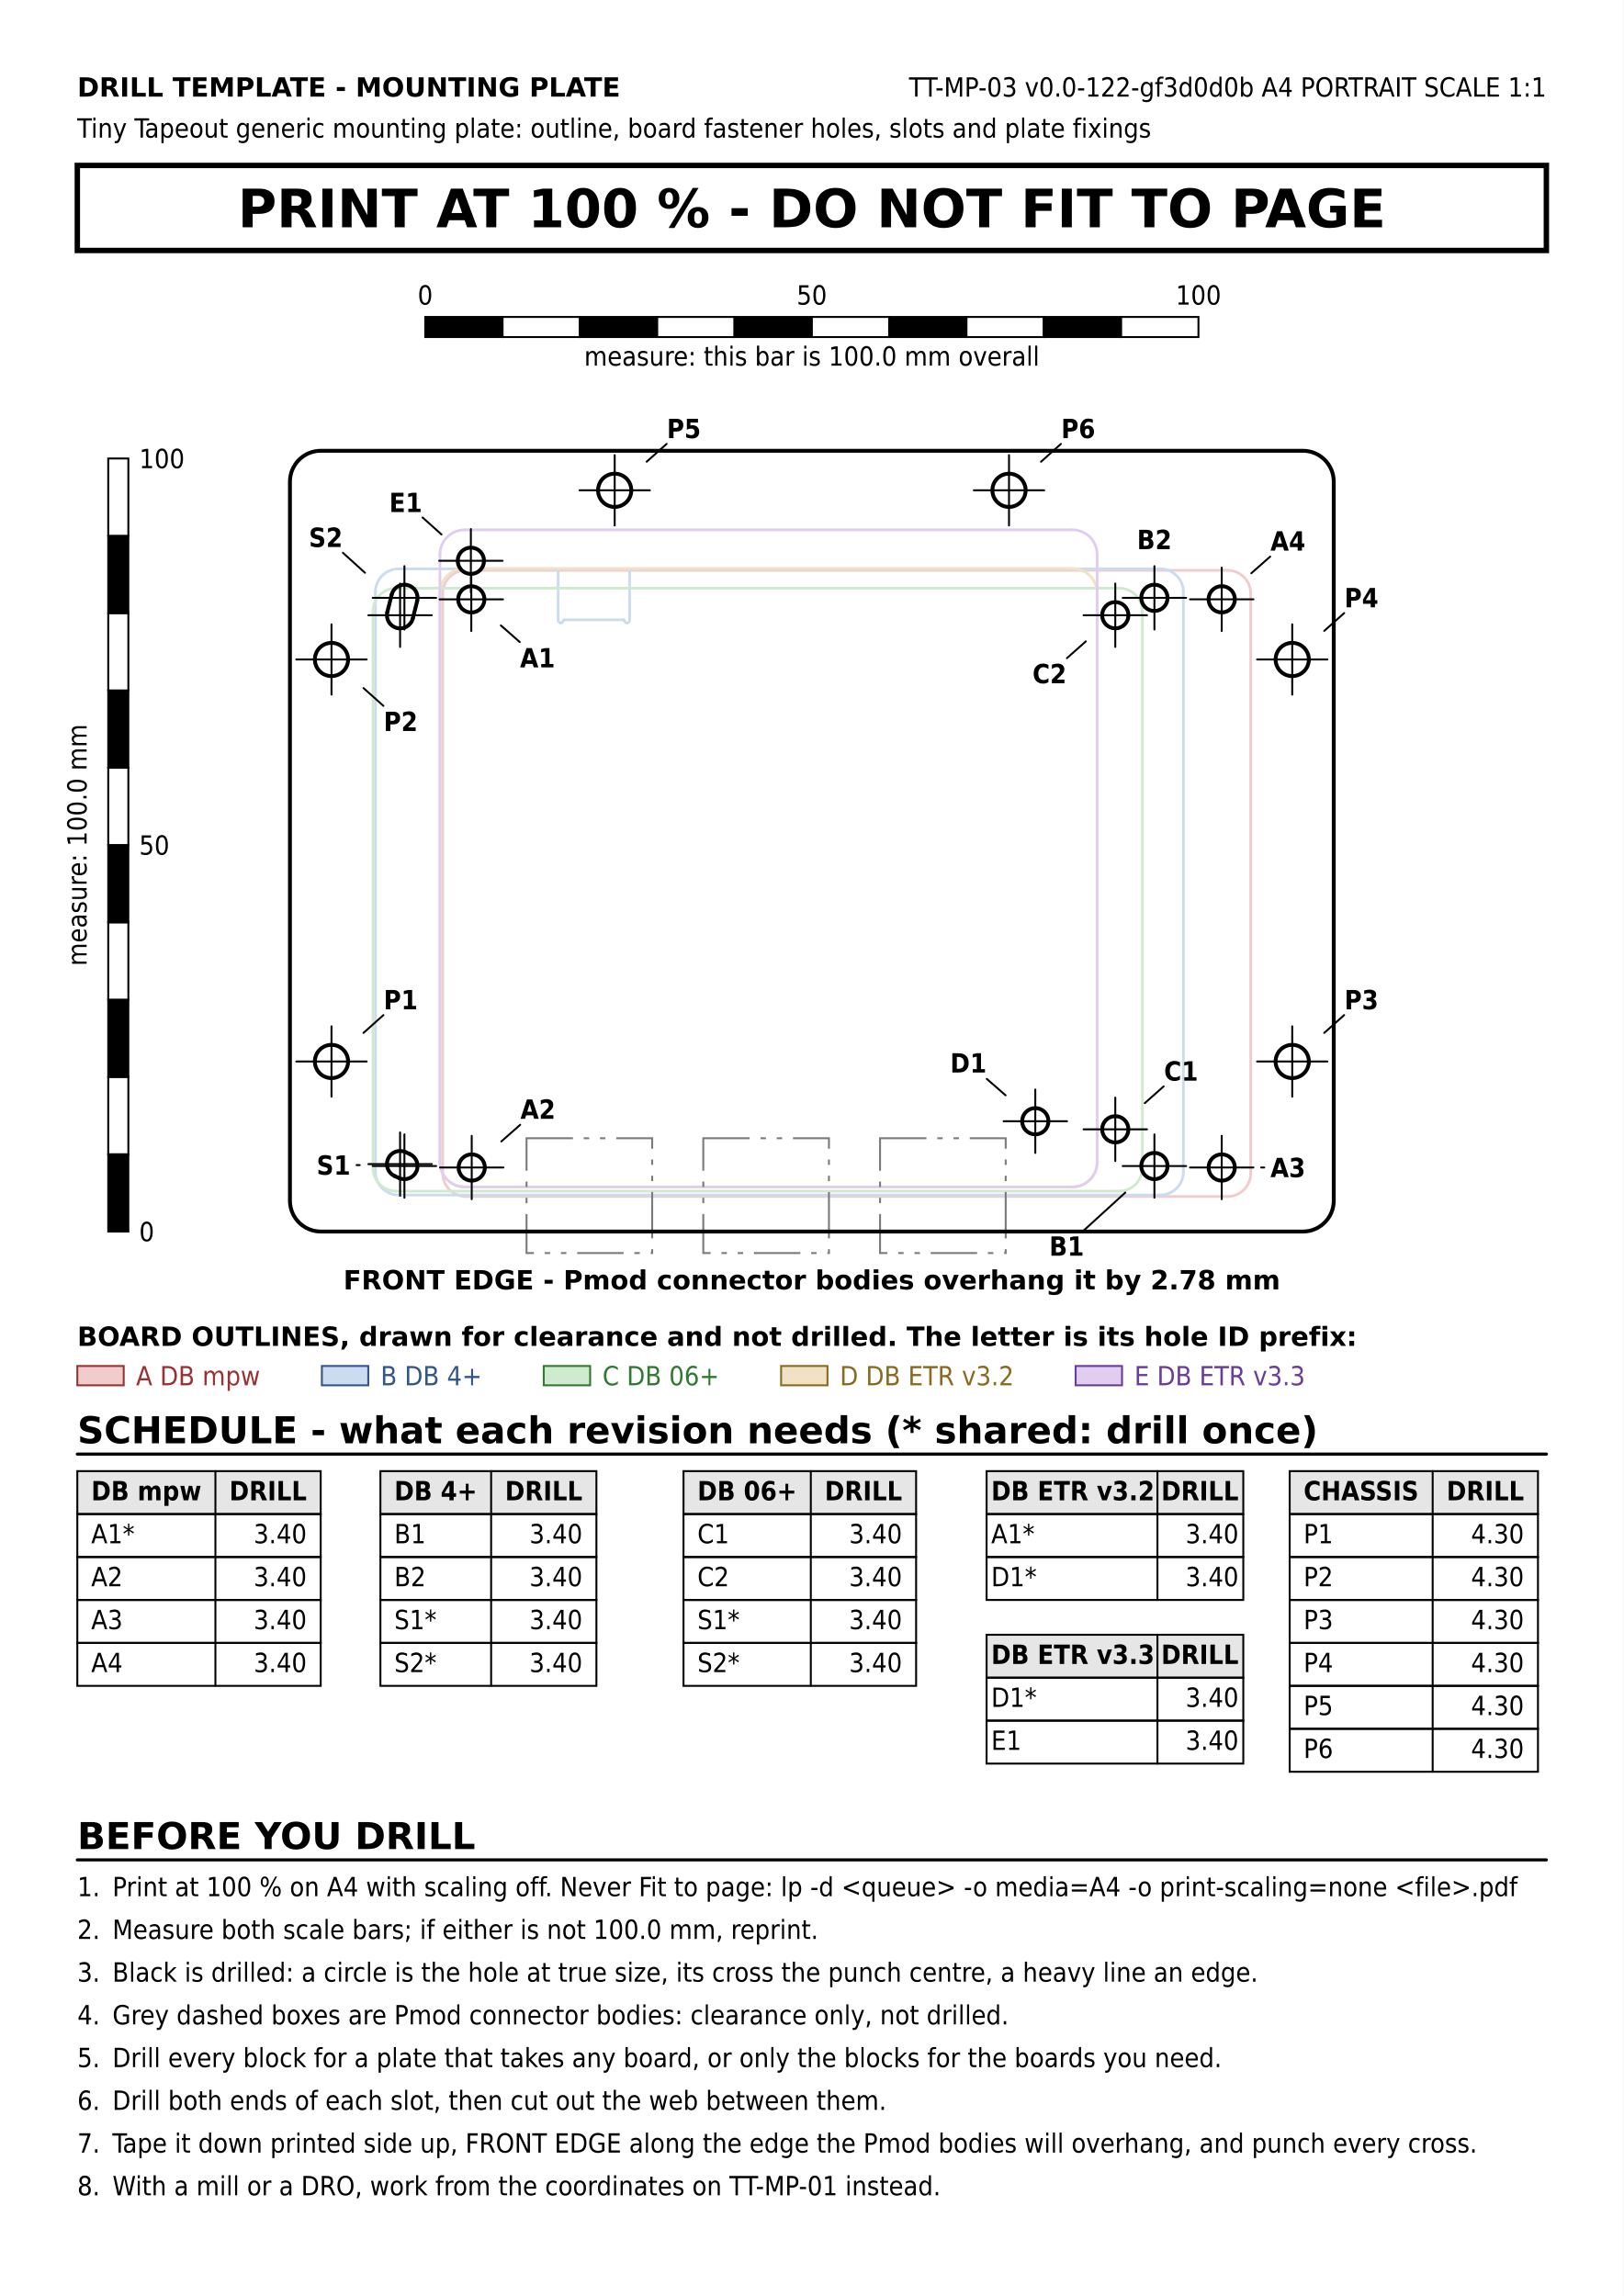
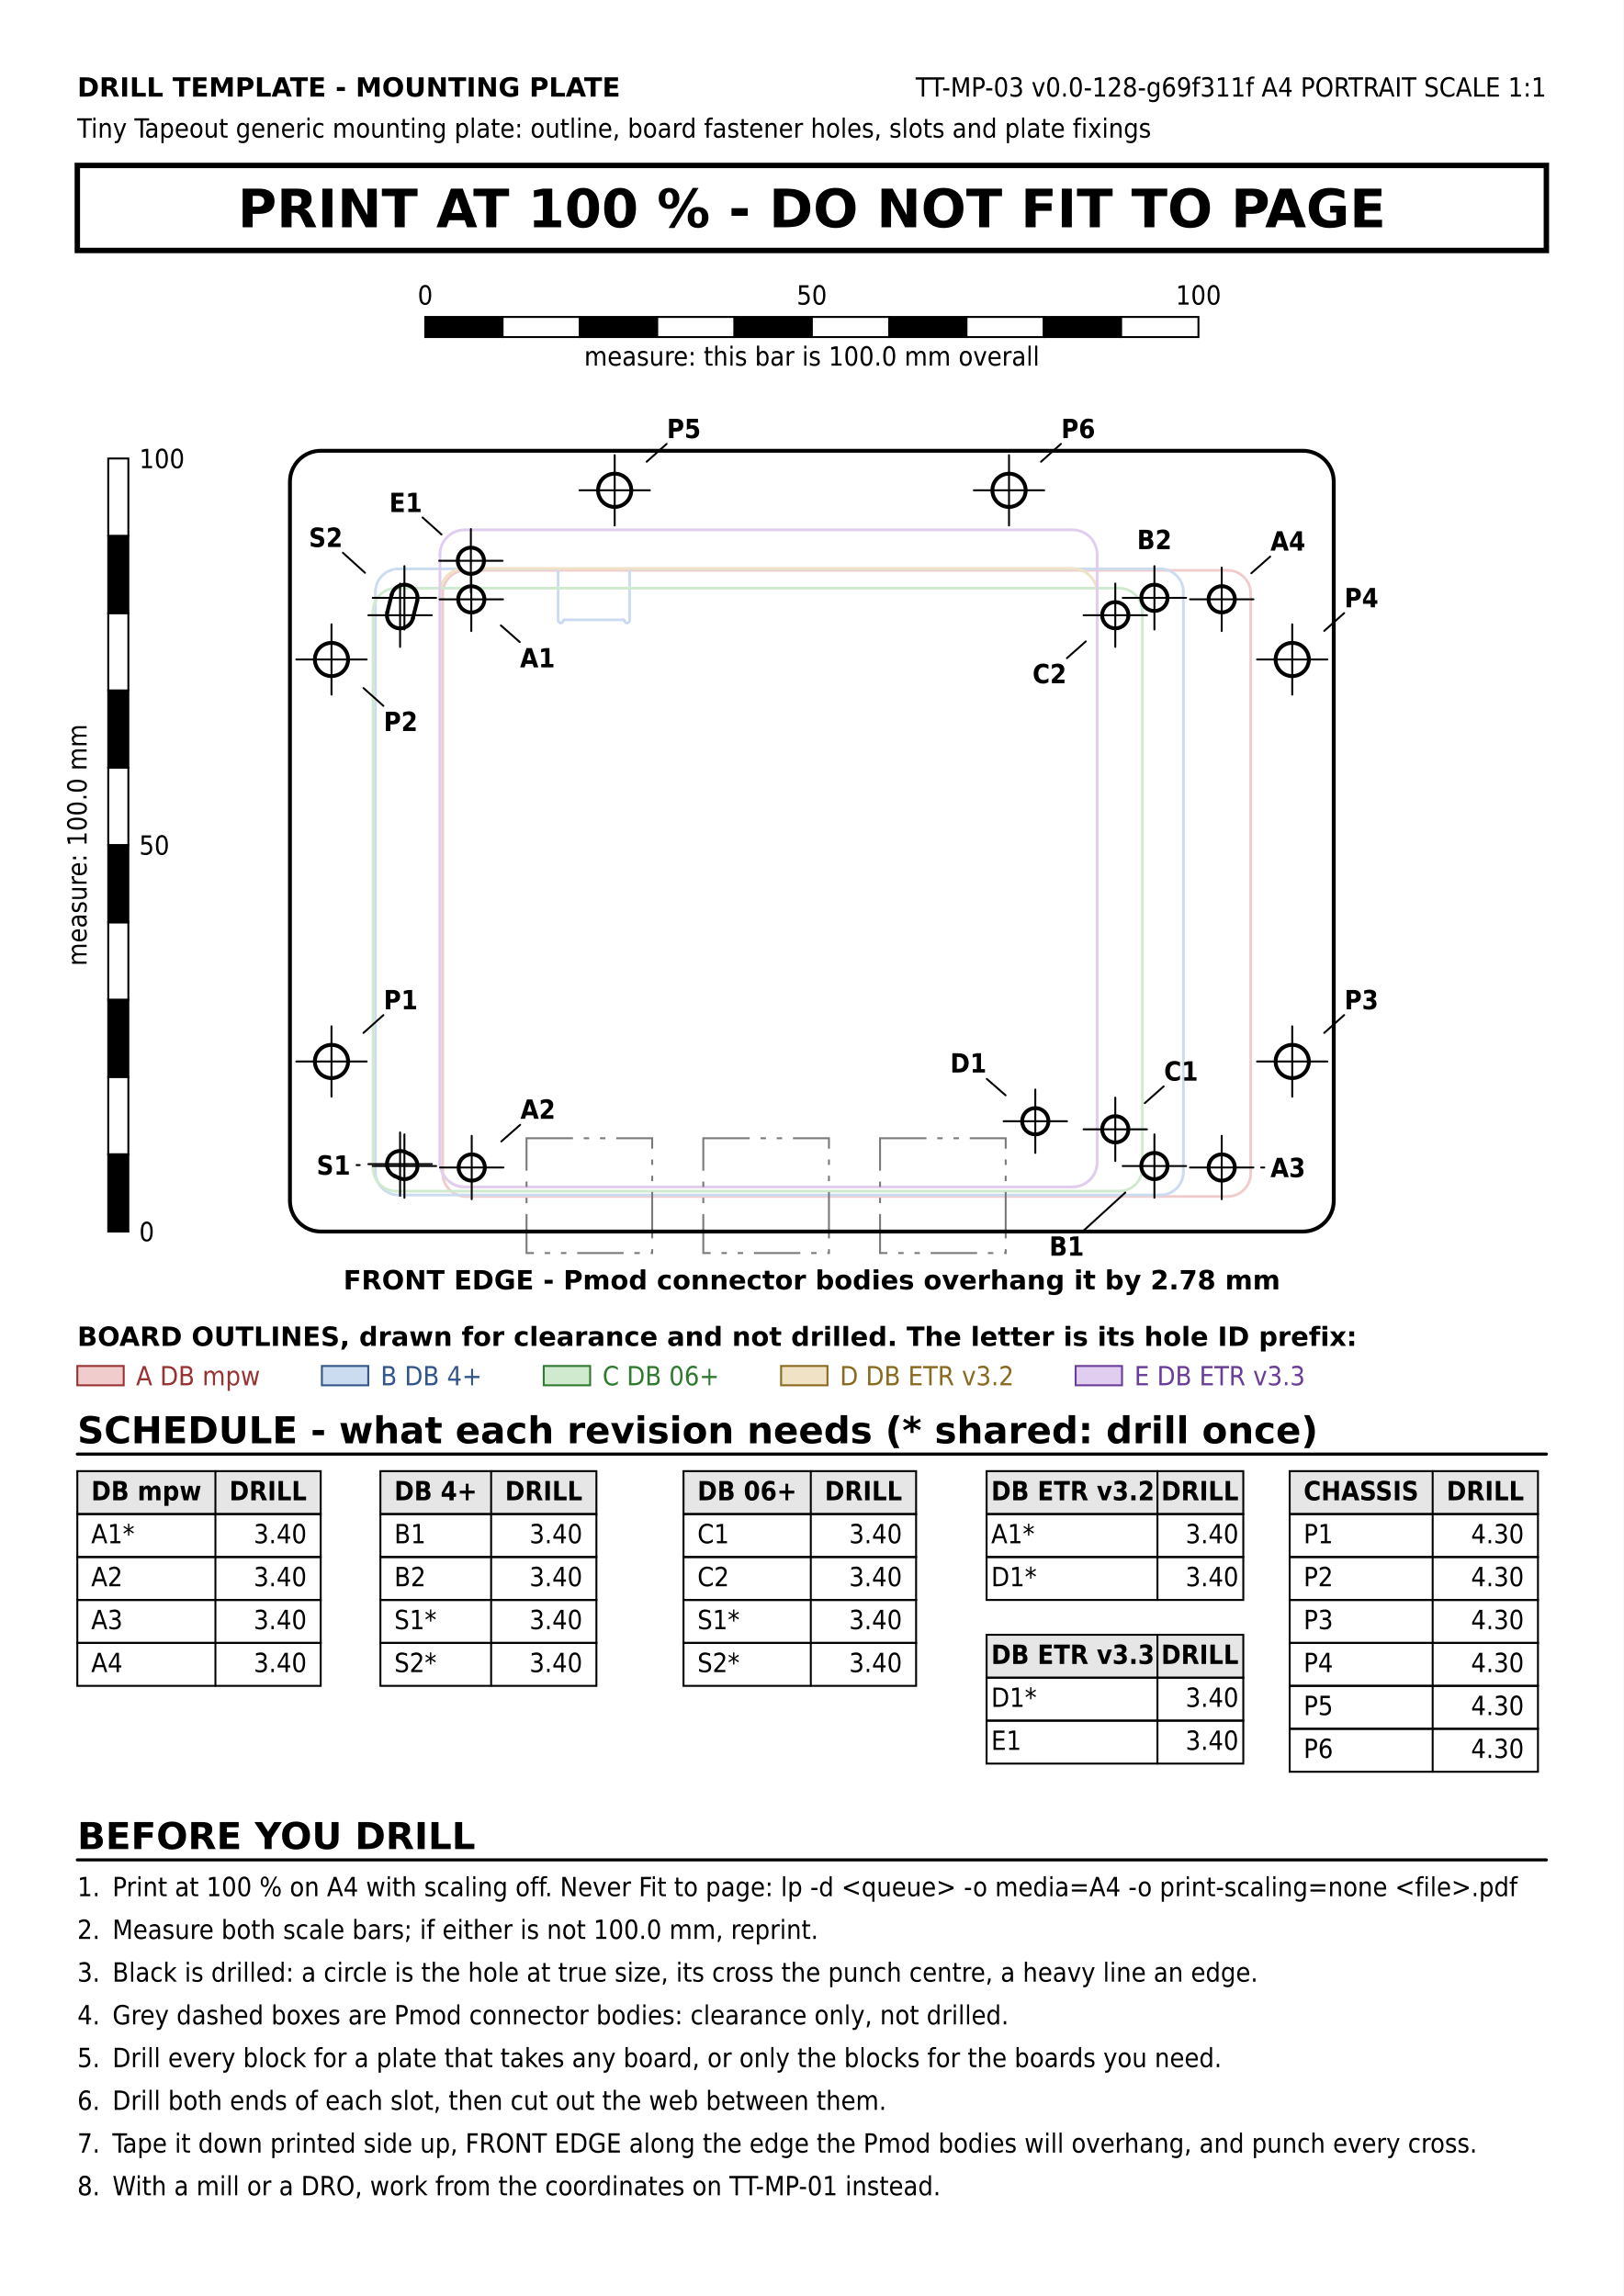
<svg xmlns="http://www.w3.org/2000/svg" version="1.1" width="210mm" height="297mm" viewBox="0 0 210 297">
  <rect width="100%" height="100%" fill="#ffffff" />
  <text x="10" y="12.5" font-family="DejaVu Sans, Liberation Sans, sans-serif" font-size="3.429" fill="#000000" text-anchor="start" font-weight="bold">DRILL TEMPLATE - MOUNTING PLATE</text>
-   <text x="200" y="12.5" font-family="DejaVu Sans Condensed, DejaVu Sans, Liberation Sans, sans-serif" font-size="3.429" fill="#000000" text-anchor="end">TT-MP-03    v0.0-122-gf3d0d0b    A4 PORTRAIT    SCALE 1:1</text>
+   <text x="200" y="12.5" font-family="DejaVu Sans Condensed, DejaVu Sans, Liberation Sans, sans-serif" font-size="3.429" fill="#000000" text-anchor="end">TT-MP-03    v0.0-128-g69f311f    A4 PORTRAIT    SCALE 1:1</text>
  <text x="10" y="17.8" font-family="DejaVu Sans Condensed, DejaVu Sans, Liberation Sans, sans-serif" font-size="3.429" fill="#000000" text-anchor="start">Tiny Tapeout generic mounting plate: outline, board fastener holes, slots and plate fixings</text>
  <rect x="10" y="21.4" width="190" height="11" fill="none" stroke="#000000" stroke-width="0.7" />
  <text x="105" y="29.4" font-family="DejaVu Sans, Liberation Sans, sans-serif" font-size="6.859" fill="#000000" text-anchor="middle" font-weight="bold">PRINT AT 100 %   -   DO NOT FIT TO PAGE</text>
  <rect x="55" y="41" width="10" height="2.6" fill="#000000" stroke="#000000" stroke-width="0.25" />
  <rect x="65" y="41" width="10" height="2.6" fill="#ffffff" stroke="#000000" stroke-width="0.25" />
  <rect x="75" y="41" width="10" height="2.6" fill="#000000" stroke="#000000" stroke-width="0.25" />
  <rect x="85" y="41" width="10" height="2.6" fill="#ffffff" stroke="#000000" stroke-width="0.25" />
  <rect x="95" y="41" width="10" height="2.6" fill="#000000" stroke="#000000" stroke-width="0.25" />
  <rect x="105" y="41" width="10" height="2.6" fill="#ffffff" stroke="#000000" stroke-width="0.25" />
  <rect x="115" y="41" width="10" height="2.6" fill="#000000" stroke="#000000" stroke-width="0.25" />
  <rect x="125" y="41" width="10" height="2.6" fill="#ffffff" stroke="#000000" stroke-width="0.25" />
  <rect x="135" y="41" width="10" height="2.6" fill="#000000" stroke="#000000" stroke-width="0.25" />
  <rect x="145" y="41" width="10" height="2.6" fill="#ffffff" stroke="#000000" stroke-width="0.25" />
  <text x="55" y="39.4" font-family="DejaVu Sans Condensed, DejaVu Sans, Liberation Sans, sans-serif" font-size="3.429" fill="#000000" text-anchor="middle">0</text>
  <text x="105" y="39.4" font-family="DejaVu Sans Condensed, DejaVu Sans, Liberation Sans, sans-serif" font-size="3.429" fill="#000000" text-anchor="middle">50</text>
  <text x="155" y="39.4" font-family="DejaVu Sans Condensed, DejaVu Sans, Liberation Sans, sans-serif" font-size="3.429" fill="#000000" text-anchor="middle">100</text>
  <text x="105" y="47.3" font-family="DejaVu Sans Condensed, DejaVu Sans, Liberation Sans, sans-serif" font-size="3.429" fill="#000000" text-anchor="middle">measure: this bar is 100.0 mm overall</text>
  <line x1="60.26" y1="73.773" x2="158.76" y2="73.773" stroke="#f0cccc" stroke-width="0.35" stroke-linecap="round" />
  <line x1="158.76" y1="154.773" x2="60.26" y2="154.773" stroke="#f0cccc" stroke-width="0.35" stroke-linecap="round" />
  <line x1="161.76" y1="76.773" x2="161.76" y2="151.773" stroke="#f0cccc" stroke-width="0.35" stroke-linecap="round" />
  <line x1="57.26" y1="151.773" x2="57.26" y2="76.773" stroke="#f0cccc" stroke-width="0.35" stroke-linecap="round" />
  <path d="M 158.76 73.773 A 3 3 0 0 1 161.76 76.773" fill="none" stroke="#f0cccc" stroke-width="0.35" stroke-linejoin="round" stroke-linecap="round" />
  <path d="M 60.26 154.773 A 3 3 0 0 1 57.26 151.773" fill="none" stroke="#f0cccc" stroke-width="0.35" stroke-linejoin="round" stroke-linecap="round" />
  <path d="M 57.26 76.773 A 3 3 0 0 1 60.26 73.773" fill="none" stroke="#f0cccc" stroke-width="0.35" stroke-linejoin="round" stroke-linecap="round" />
  <path d="M 161.76 151.773 A 3 3 0 0 1 158.76 154.773" fill="none" stroke="#f0cccc" stroke-width="0.35" stroke-linejoin="round" stroke-linecap="round" />
  <line x1="81.825" y1="73.583" x2="150.055" y2="73.583" stroke="#ccdcf0" stroke-width="0.35" stroke-linecap="round" />
  <line x1="150.055" y1="154.583" x2="51.555" y2="154.583" stroke="#ccdcf0" stroke-width="0.35" stroke-linecap="round" />
  <line x1="153.055" y1="76.583" x2="153.055" y2="151.583" stroke="#ccdcf0" stroke-width="0.35" stroke-linecap="round" />
  <line x1="71.785" y1="73.583" x2="51.555" y2="73.583" stroke="#ccdcf0" stroke-width="0.35" stroke-linecap="round" />
  <line x1="48.555" y1="151.583" x2="48.555" y2="76.583" stroke="#ccdcf0" stroke-width="0.35" stroke-linecap="round" />
  <line x1="72.185" y1="80.183" x2="72.185" y2="73.983" stroke="#ccdcf0" stroke-width="0.35" stroke-linecap="round" />
  <line x1="80.625" y1="80.183" x2="72.985" y2="80.183" stroke="#ccdcf0" stroke-width="0.35" stroke-linecap="round" />
  <line x1="81.425" y1="73.983" x2="81.425" y2="80.183" stroke="#ccdcf0" stroke-width="0.35" stroke-linecap="round" />
  <path d="M 71.785 73.583 A 0.4 0.4 0 0 1 72.185 73.983" fill="none" stroke="#ccdcf0" stroke-width="0.35" stroke-linejoin="round" stroke-linecap="round" />
  <path d="M 81.425 73.983 A 0.4 0.4 0 0 1 81.825 73.583" fill="none" stroke="#ccdcf0" stroke-width="0.35" stroke-linejoin="round" stroke-linecap="round" />
  <path d="M 150.055 73.583 A 3 3 0 0 1 153.055 76.583" fill="none" stroke="#ccdcf0" stroke-width="0.35" stroke-linejoin="round" stroke-linecap="round" />
  <path d="M 51.555 154.583 A 3 3 0 0 1 48.555 151.583" fill="none" stroke="#ccdcf0" stroke-width="0.35" stroke-linejoin="round" stroke-linecap="round" />
  <path d="M 48.555 76.583 A 3 3 0 0 1 51.555 73.583" fill="none" stroke="#ccdcf0" stroke-width="0.35" stroke-linejoin="round" stroke-linecap="round" />
  <path d="M 153.055 151.583 A 3 3 0 0 1 150.055 154.583" fill="none" stroke="#ccdcf0" stroke-width="0.35" stroke-linejoin="round" stroke-linecap="round" />
  <path d="M 72.51 80.583 A 0.364 0.364 0 0 1 72.185 80.183" fill="none" stroke="#ccdcf0" stroke-width="0.35" stroke-linejoin="round" stroke-linecap="round" />
  <path d="M 72.835 80.303 A 0.303 0.303 0 0 1 72.51 80.583" fill="none" stroke="#ccdcf0" stroke-width="0.35" stroke-linejoin="round" stroke-linecap="round" />
  <path d="M 72.835 80.303 A 0.136 0.136 0 0 1 72.985 80.183" fill="none" stroke="#ccdcf0" stroke-width="0.35" stroke-linejoin="round" stroke-linecap="round" />
  <path d="M 80.625 80.183 A 0.136 0.136 0 0 1 80.775 80.303" fill="none" stroke="#ccdcf0" stroke-width="0.35" stroke-linejoin="round" stroke-linecap="round" />
  <path d="M 81.1 80.583 A 0.303 0.303 0 0 1 80.775 80.303" fill="none" stroke="#ccdcf0" stroke-width="0.35" stroke-linejoin="round" stroke-linecap="round" />
  <path d="M 81.425 80.183 A 0.364 0.364 0 0 1 81.1 80.583" fill="none" stroke="#ccdcf0" stroke-width="0.35" stroke-linejoin="round" stroke-linecap="round" />
  <line x1="51.245" y1="76.083" x2="144.745" y2="76.083" stroke="#cfeacf" stroke-width="0.35" stroke-linecap="round" />
  <line x1="144.745" y1="154.083" x2="51.245" y2="154.083" stroke="#cfeacf" stroke-width="0.35" stroke-linecap="round" />
  <line x1="147.745" y1="79.083" x2="147.745" y2="151.083" stroke="#cfeacf" stroke-width="0.35" stroke-linecap="round" />
  <line x1="48.245" y1="151.083" x2="48.245" y2="79.083" stroke="#cfeacf" stroke-width="0.35" stroke-linecap="round" />
  <path d="M 144.745 76.083 A 3 3 0 0 1 147.745 79.083" fill="none" stroke="#cfeacf" stroke-width="0.35" stroke-linejoin="round" stroke-linecap="round" />
  <path d="M 51.245 154.083 A 3 3 0 0 1 48.245 151.083" fill="none" stroke="#cfeacf" stroke-width="0.35" stroke-linejoin="round" stroke-linecap="round" />
  <path d="M 48.245 79.083 A 3 3 0 0 1 51.245 76.083" fill="none" stroke="#cfeacf" stroke-width="0.35" stroke-linejoin="round" stroke-linecap="round" />
  <path d="M 147.745 151.083 A 3 3 0 0 1 144.745 154.083" fill="none" stroke="#cfeacf" stroke-width="0.35" stroke-linejoin="round" stroke-linecap="round" />
  <line x1="138.7" y1="153.538" x2="60.1" y2="153.538" stroke="#f0e2c4" stroke-width="0.35" stroke-linecap="round" />
  <line x1="56.9" y1="150.338" x2="56.9" y2="76.738" stroke="#f0e2c4" stroke-width="0.35" stroke-linecap="round" />
  <line x1="141.9" y1="76.738" x2="141.9" y2="150.338" stroke="#f0e2c4" stroke-width="0.35" stroke-linecap="round" />
  <line x1="60.1" y1="73.538" x2="138.7" y2="73.538" stroke="#f0e2c4" stroke-width="0.35" stroke-linecap="round" />
  <path d="M 60.1 153.538 A 3.2 3.2 0 0 1 56.9 150.338" fill="none" stroke="#f0e2c4" stroke-width="0.35" stroke-linejoin="round" stroke-linecap="round" />
  <path d="M 141.9 150.338 A 3.2 3.2 0 0 1 138.7 153.538" fill="none" stroke="#f0e2c4" stroke-width="0.35" stroke-linejoin="round" stroke-linecap="round" />
  <path d="M 138.7 73.538 A 3.2 3.2 0 0 1 141.9 76.738" fill="none" stroke="#f0e2c4" stroke-width="0.35" stroke-linejoin="round" stroke-linecap="round" />
  <path d="M 56.9 76.738 A 3.2 3.2 0 0 1 60.1 73.538" fill="none" stroke="#f0e2c4" stroke-width="0.35" stroke-linejoin="round" stroke-linecap="round" />
  <line x1="56.9" y1="150.338" x2="56.9" y2="71.738" stroke="#e0cdf0" stroke-width="0.35" stroke-linecap="round" />
  <line x1="60.1" y1="68.538" x2="138.7" y2="68.538" stroke="#e0cdf0" stroke-width="0.35" stroke-linecap="round" />
  <line x1="138.7" y1="153.538" x2="60.1" y2="153.538" stroke="#e0cdf0" stroke-width="0.35" stroke-linecap="round" />
  <line x1="141.9" y1="71.738" x2="141.9" y2="150.338" stroke="#e0cdf0" stroke-width="0.35" stroke-linecap="round" />
  <path d="M 56.9 71.738 A 3.2 3.2 0 0 1 60.1 68.538" fill="none" stroke="#e0cdf0" stroke-width="0.35" stroke-linejoin="round" stroke-linecap="round" />
  <path d="M 60.1 153.538 A 3.2 3.2 0 0 1 56.9 150.338" fill="none" stroke="#e0cdf0" stroke-width="0.35" stroke-linejoin="round" stroke-linecap="round" />
  <path d="M 138.7 68.538 A 3.2 3.2 0 0 1 141.9 71.738" fill="none" stroke="#e0cdf0" stroke-width="0.35" stroke-linejoin="round" stroke-linecap="round" />
  <path d="M 141.9 150.338 A 3.2 3.2 0 0 1 138.7 153.538" fill="none" stroke="#e0cdf0" stroke-width="0.35" stroke-linejoin="round" stroke-linecap="round" />
  <rect x="68.1" y="147.238" width="16.25" height="14.85" fill="none" stroke="#7a7a7a" stroke-width="0.25" stroke-dasharray="6.0,1.4,0.7,1.4,0.7,1.4" />
  <rect x="90.96" y="147.238" width="16.25" height="14.85" fill="none" stroke="#7a7a7a" stroke-width="0.25" stroke-dasharray="6.0,1.4,0.7,1.4,0.7,1.4" />
  <rect x="113.82" y="147.238" width="16.25" height="14.85" fill="none" stroke="#7a7a7a" stroke-width="0.25" stroke-dasharray="6.0,1.4,0.7,1.4,0.7,1.4" />
  <rect x="37.5" y="58.308" width="135" height="101" fill="none" stroke="#000000" stroke-width="0.5" rx="4" ry="4" />
  <circle cx="60.955" cy="77.53" r="1.7" fill="#ffffff" stroke="#000000" stroke-width="0.5" />
  <line x1="56.855" y1="77.53" x2="65.055" y2="77.53" stroke="#000000" stroke-width="0.25" stroke-linecap="round" />
  <line x1="60.955" y1="81.63" x2="60.955" y2="73.43" stroke="#000000" stroke-width="0.25" stroke-linecap="round" />
  <circle cx="61.01" cy="151.023" r="1.7" fill="#ffffff" stroke="#000000" stroke-width="0.5" />
  <line x1="56.91" y1="151.023" x2="65.11" y2="151.023" stroke="#000000" stroke-width="0.25" stroke-linecap="round" />
  <line x1="61.01" y1="155.123" x2="61.01" y2="146.923" stroke="#000000" stroke-width="0.25" stroke-linecap="round" />
  <circle cx="158.01" cy="151.023" r="1.7" fill="#ffffff" stroke="#000000" stroke-width="0.5" />
  <line x1="153.91" y1="151.023" x2="162.11" y2="151.023" stroke="#000000" stroke-width="0.25" stroke-linecap="round" />
  <line x1="158.01" y1="155.123" x2="158.01" y2="146.923" stroke="#000000" stroke-width="0.25" stroke-linecap="round" />
  <circle cx="158.01" cy="77.523" r="1.7" fill="#ffffff" stroke="#000000" stroke-width="0.5" />
  <line x1="153.91" y1="77.523" x2="162.11" y2="77.523" stroke="#000000" stroke-width="0.25" stroke-linecap="round" />
  <line x1="158.01" y1="81.623" x2="158.01" y2="73.423" stroke="#000000" stroke-width="0.25" stroke-linecap="round" />
  <circle cx="149.305" cy="150.833" r="1.7" fill="#ffffff" stroke="#000000" stroke-width="0.5" />
  <line x1="145.205" y1="150.833" x2="153.405" y2="150.833" stroke="#000000" stroke-width="0.25" stroke-linecap="round" />
  <line x1="149.305" y1="154.933" x2="149.305" y2="146.733" stroke="#000000" stroke-width="0.25" stroke-linecap="round" />
  <circle cx="149.305" cy="77.333" r="1.7" fill="#ffffff" stroke="#000000" stroke-width="0.5" />
  <line x1="145.205" y1="77.333" x2="153.405" y2="77.333" stroke="#000000" stroke-width="0.25" stroke-linecap="round" />
  <line x1="149.305" y1="81.433" x2="149.305" y2="73.233" stroke="#000000" stroke-width="0.25" stroke-linecap="round" />
  <circle cx="144.245" cy="146.083" r="1.7" fill="#ffffff" stroke="#000000" stroke-width="0.5" />
  <line x1="140.145" y1="146.083" x2="148.345" y2="146.083" stroke="#000000" stroke-width="0.25" stroke-linecap="round" />
  <line x1="144.245" y1="150.183" x2="144.245" y2="141.983" stroke="#000000" stroke-width="0.25" stroke-linecap="round" />
  <circle cx="144.245" cy="79.583" r="1.7" fill="#ffffff" stroke="#000000" stroke-width="0.5" />
  <line x1="140.145" y1="79.583" x2="148.345" y2="79.583" stroke="#000000" stroke-width="0.25" stroke-linecap="round" />
  <line x1="144.245" y1="83.683" x2="144.245" y2="75.483" stroke="#000000" stroke-width="0.25" stroke-linecap="round" />
  <circle cx="133.9" cy="145.038" r="1.7" fill="#ffffff" stroke="#000000" stroke-width="0.5" />
  <line x1="129.8" y1="145.038" x2="138" y2="145.038" stroke="#000000" stroke-width="0.25" stroke-linecap="round" />
  <line x1="133.9" y1="149.138" x2="133.9" y2="140.938" stroke="#000000" stroke-width="0.25" stroke-linecap="round" />
  <circle cx="60.9" cy="72.538" r="1.7" fill="#ffffff" stroke="#000000" stroke-width="0.5" />
  <line x1="56.8" y1="72.538" x2="65" y2="72.538" stroke="#000000" stroke-width="0.25" stroke-linecap="round" />
  <line x1="60.9" y1="76.638" x2="60.9" y2="68.438" stroke="#000000" stroke-width="0.25" stroke-linecap="round" />
  <circle cx="42.873" cy="137.308" r="2.15" fill="#ffffff" stroke="#000000" stroke-width="0.5" />
  <line x1="38.323" y1="137.308" x2="47.423" y2="137.308" stroke="#000000" stroke-width="0.25" stroke-linecap="round" />
  <line x1="42.873" y1="141.858" x2="42.873" y2="132.758" stroke="#000000" stroke-width="0.25" stroke-linecap="round" />
  <circle cx="42.873" cy="85.308" r="2.15" fill="#ffffff" stroke="#000000" stroke-width="0.5" />
  <line x1="38.323" y1="85.308" x2="47.423" y2="85.308" stroke="#000000" stroke-width="0.25" stroke-linecap="round" />
  <line x1="42.873" y1="89.858" x2="42.873" y2="80.758" stroke="#000000" stroke-width="0.25" stroke-linecap="round" />
  <circle cx="167.13" cy="137.308" r="2.15" fill="#ffffff" stroke="#000000" stroke-width="0.5" />
  <line x1="162.58" y1="137.308" x2="171.68" y2="137.308" stroke="#000000" stroke-width="0.25" stroke-linecap="round" />
  <line x1="167.13" y1="141.858" x2="167.13" y2="132.758" stroke="#000000" stroke-width="0.25" stroke-linecap="round" />
  <circle cx="167.13" cy="85.308" r="2.15" fill="#ffffff" stroke="#000000" stroke-width="0.5" />
  <line x1="162.58" y1="85.308" x2="171.68" y2="85.308" stroke="#000000" stroke-width="0.25" stroke-linecap="round" />
  <line x1="167.13" y1="89.858" x2="167.13" y2="80.758" stroke="#000000" stroke-width="0.25" stroke-linecap="round" />
  <circle cx="79.5" cy="63.423" r="2.15" fill="#ffffff" stroke="#000000" stroke-width="0.5" />
  <line x1="74.95" y1="63.423" x2="84.05" y2="63.423" stroke="#000000" stroke-width="0.25" stroke-linecap="round" />
  <line x1="79.5" y1="67.973" x2="79.5" y2="58.873" stroke="#000000" stroke-width="0.25" stroke-linecap="round" />
  <circle cx="130.5" cy="63.423" r="2.15" fill="#ffffff" stroke="#000000" stroke-width="0.5" />
  <line x1="125.95" y1="63.423" x2="135.05" y2="63.423" stroke="#000000" stroke-width="0.25" stroke-linecap="round" />
  <line x1="130.5" y1="67.973" x2="130.5" y2="58.873" stroke="#000000" stroke-width="0.25" stroke-linecap="round" />
  <line x1="52.438" y1="149.03" x2="52.998" y2="149.28" stroke="#000000" stroke-width="0.5" stroke-linecap="round" />
  <line x1="51.612" y1="152.385" x2="51.052" y2="152.135" stroke="#000000" stroke-width="0.5" stroke-linecap="round" />
  <path d="M 52.998 149.28 A 1.7 1.7 0 0 1 51.612 152.385" fill="none" stroke="#000000" stroke-width="0.5" stroke-linejoin="round" stroke-linecap="round" />
  <path d="M 51.052 152.135 A 1.7 1.7 0 0 1 52.438 149.03" fill="none" stroke="#000000" stroke-width="0.5" stroke-linejoin="round" stroke-linecap="round" />
  <line x1="47.645" y1="150.583" x2="55.845" y2="150.583" stroke="#000000" stroke-width="0.25" stroke-linecap="round" />
  <line x1="51.745" y1="154.683" x2="51.745" y2="146.483" stroke="#000000" stroke-width="0.25" stroke-linecap="round" />
  <line x1="48.205" y1="150.833" x2="56.405" y2="150.833" stroke="#000000" stroke-width="0.25" stroke-linecap="round" />
  <line x1="52.305" y1="154.933" x2="52.305" y2="146.733" stroke="#000000" stroke-width="0.25" stroke-linecap="round" />
  <line x1="50.095" y1="79.172" x2="50.655" y2="76.922" stroke="#000000" stroke-width="0.5" stroke-linecap="round" />
  <line x1="53.955" y1="77.743" x2="53.395" y2="79.993" stroke="#000000" stroke-width="0.5" stroke-linecap="round" />
  <path d="M 50.655 76.922 A 1.7 1.7 0 0 1 53.955 77.743" fill="none" stroke="#000000" stroke-width="0.5" stroke-linejoin="round" stroke-linecap="round" />
  <path d="M 53.395 79.993 A 1.7 1.7 0 0 1 50.095 79.172" fill="none" stroke="#000000" stroke-width="0.5" stroke-linejoin="round" stroke-linecap="round" />
  <line x1="47.645" y1="79.583" x2="55.845" y2="79.583" stroke="#000000" stroke-width="0.25" stroke-linecap="round" />
  <line x1="51.745" y1="83.683" x2="51.745" y2="75.483" stroke="#000000" stroke-width="0.25" stroke-linecap="round" />
  <line x1="48.205" y1="77.333" x2="56.405" y2="77.333" stroke="#000000" stroke-width="0.25" stroke-linecap="round" />
  <line x1="52.305" y1="81.433" x2="52.305" y2="73.233" stroke="#000000" stroke-width="0.25" stroke-linecap="round" />
  <text x="105" y="166.788" font-family="DejaVu Sans, Liberation Sans, sans-serif" font-size="3.429" fill="#000000" text-anchor="middle" font-weight="bold">FRONT EDGE   -   Pmod connector bodies overhang it by 2.78 mm</text>
  <line x1="64.781" y1="80.902" x2="67.221" y2="83.052" stroke="#000000" stroke-width="0.25" stroke-linecap="round" />
  <text x="69.522" y="86.33" font-family="DejaVu Sans Condensed, DejaVu Sans, Liberation Sans, sans-serif" font-size="3.429" fill="#000000" text-anchor="middle" font-weight="bold">A1</text>
  <line x1="64.836" y1="147.651" x2="67.276" y2="145.501" stroke="#000000" stroke-width="0.25" stroke-linecap="round" />
  <text x="69.577" y="144.723" font-family="DejaVu Sans Condensed, DejaVu Sans, Liberation Sans, sans-serif" font-size="3.429" fill="#000000" text-anchor="middle" font-weight="bold">A2</text>
  <line x1="163.11" y1="151.023" x2="163.51" y2="151.023" stroke="#000000" stroke-width="0.25" stroke-linecap="round" />
  <text x="166.577" y="152.273" font-family="DejaVu Sans Condensed, DejaVu Sans, Liberation Sans, sans-serif" font-size="3.429" fill="#000000" text-anchor="middle" font-weight="bold">A3</text>
  <line x1="161.836" y1="74.151" x2="164.276" y2="72.001" stroke="#000000" stroke-width="0.25" stroke-linecap="round" />
  <text x="166.577" y="71.223" font-family="DejaVu Sans Condensed, DejaVu Sans, Liberation Sans, sans-serif" font-size="3.429" fill="#000000" text-anchor="middle" font-weight="bold">A4</text>
  <line x1="145.537" y1="154.269" x2="140.209" y2="159.128" stroke="#000000" stroke-width="0.25" stroke-linecap="round" />
  <text x="137.956" y="162.433" font-family="DejaVu Sans Condensed, DejaVu Sans, Liberation Sans, sans-serif" font-size="3.429" fill="#000000" text-anchor="middle" font-weight="bold">B1</text>
  <text x="149.305" y="71.033" font-family="DejaVu Sans Condensed, DejaVu Sans, Liberation Sans, sans-serif" font-size="3.429" fill="#000000" text-anchor="middle" font-weight="bold">B2</text>
  <line x1="148.059" y1="142.697" x2="150.503" y2="140.528" stroke="#000000" stroke-width="0.25" stroke-linecap="round" />
  <text x="152.75" y="139.783" font-family="DejaVu Sans Condensed, DejaVu Sans, Liberation Sans, sans-serif" font-size="3.429" fill="#000000" text-anchor="middle" font-weight="bold">C1</text>
  <line x1="140.431" y1="82.969" x2="137.987" y2="85.138" stroke="#000000" stroke-width="0.25" stroke-linecap="round" />
  <text x="135.74" y="88.383" font-family="DejaVu Sans Condensed, DejaVu Sans, Liberation Sans, sans-serif" font-size="3.429" fill="#000000" text-anchor="middle" font-weight="bold">C2</text>
  <line x1="130.057" y1="141.685" x2="127.623" y2="139.561" stroke="#000000" stroke-width="0.25" stroke-linecap="round" />
  <text x="125.246" y="138.738" font-family="DejaVu Sans Condensed, DejaVu Sans, Liberation Sans, sans-serif" font-size="3.429" fill="#000000" text-anchor="middle" font-weight="bold">D1</text>
  <line x1="57.101" y1="69.135" x2="54.653" y2="66.941" stroke="#000000" stroke-width="0.25" stroke-linecap="round" />
  <text x="52.472" y="66.238" font-family="DejaVu Sans Condensed, DejaVu Sans, Liberation Sans, sans-serif" font-size="3.429" fill="#000000" text-anchor="middle" font-weight="bold">E1</text>
  <line x1="47.012" y1="133.61" x2="49.587" y2="131.309" stroke="#000000" stroke-width="0.25" stroke-linecap="round" />
  <text x="51.827" y="130.558" font-family="DejaVu Sans Condensed, DejaVu Sans, Liberation Sans, sans-serif" font-size="3.429" fill="#000000" text-anchor="middle" font-weight="bold">P1</text>
  <line x1="47.012" y1="89.006" x2="49.587" y2="91.306" stroke="#000000" stroke-width="0.25" stroke-linecap="round" />
  <text x="51.827" y="94.558" font-family="DejaVu Sans Condensed, DejaVu Sans, Liberation Sans, sans-serif" font-size="3.429" fill="#000000" text-anchor="middle" font-weight="bold">P2</text>
  <line x1="171.269" y1="133.61" x2="173.844" y2="131.309" stroke="#000000" stroke-width="0.25" stroke-linecap="round" />
  <text x="176.084" y="130.558" font-family="DejaVu Sans Condensed, DejaVu Sans, Liberation Sans, sans-serif" font-size="3.429" fill="#000000" text-anchor="middle" font-weight="bold">P3</text>
  <line x1="171.269" y1="81.61" x2="173.844" y2="79.309" stroke="#000000" stroke-width="0.25" stroke-linecap="round" />
  <text x="176.084" y="78.558" font-family="DejaVu Sans Condensed, DejaVu Sans, Liberation Sans, sans-serif" font-size="3.429" fill="#000000" text-anchor="middle" font-weight="bold">P4</text>
  <line x1="83.639" y1="59.725" x2="86.214" y2="57.424" stroke="#000000" stroke-width="0.25" stroke-linecap="round" />
  <text x="88.454" y="56.673" font-family="DejaVu Sans Condensed, DejaVu Sans, Liberation Sans, sans-serif" font-size="3.429" fill="#000000" text-anchor="middle" font-weight="bold">P5</text>
  <line x1="134.639" y1="59.725" x2="137.214" y2="57.424" stroke="#000000" stroke-width="0.25" stroke-linecap="round" />
  <text x="139.454" y="56.673" font-family="DejaVu Sans Condensed, DejaVu Sans, Liberation Sans, sans-serif" font-size="3.429" fill="#000000" text-anchor="middle" font-weight="bold">P6</text>
  <line x1="46.52" y1="150.708" x2="46.12" y2="150.708" stroke="#000000" stroke-width="0.25" stroke-linecap="round" />
  <text x="43.136" y="151.958" font-family="DejaVu Sans Condensed, DejaVu Sans, Liberation Sans, sans-serif" font-size="3.429" fill="#000000" text-anchor="middle" font-weight="bold">S1</text>
  <line x1="47.203" y1="74.091" x2="44.348" y2="71.506" stroke="#000000" stroke-width="0.25" stroke-linecap="round" />
  <text x="42.136" y="70.753" font-family="DejaVu Sans Condensed, DejaVu Sans, Liberation Sans, sans-serif" font-size="3.429" fill="#000000" text-anchor="middle" font-weight="bold">S2</text>
  <rect x="14" y="149.308" width="2.6" height="10" fill="#000000" stroke="#000000" stroke-width="0.25" />
  <rect x="14" y="139.308" width="2.6" height="10" fill="#ffffff" stroke="#000000" stroke-width="0.25" />
  <rect x="14" y="129.308" width="2.6" height="10" fill="#000000" stroke="#000000" stroke-width="0.25" />
  <rect x="14" y="119.308" width="2.6" height="10" fill="#ffffff" stroke="#000000" stroke-width="0.25" />
  <rect x="14" y="109.308" width="2.6" height="10" fill="#000000" stroke="#000000" stroke-width="0.25" />
  <rect x="14" y="99.308" width="2.6" height="10" fill="#ffffff" stroke="#000000" stroke-width="0.25" />
  <rect x="14" y="89.308" width="2.6" height="10" fill="#000000" stroke="#000000" stroke-width="0.25" />
  <rect x="14" y="79.308" width="2.6" height="10" fill="#ffffff" stroke="#000000" stroke-width="0.25" />
  <rect x="14" y="69.308" width="2.6" height="10" fill="#000000" stroke="#000000" stroke-width="0.25" />
  <rect x="14" y="59.308" width="2.6" height="10" fill="#ffffff" stroke="#000000" stroke-width="0.25" />
  <text x="18" y="160.558" font-family="DejaVu Sans Condensed, DejaVu Sans, Liberation Sans, sans-serif" font-size="3.429" fill="#000000" text-anchor="start">0</text>
  <text x="18" y="110.558" font-family="DejaVu Sans Condensed, DejaVu Sans, Liberation Sans, sans-serif" font-size="3.429" fill="#000000" text-anchor="start">50</text>
  <text x="18" y="60.558" font-family="DejaVu Sans Condensed, DejaVu Sans, Liberation Sans, sans-serif" font-size="3.429" fill="#000000" text-anchor="start">100</text>
  <text x="11.2" y="109.308" font-family="DejaVu Sans Condensed, DejaVu Sans, Liberation Sans, sans-serif" font-size="3.429" fill="#000000" text-anchor="middle" transform="rotate(-90 11.2 109.3078)">measure: 100.0 mm</text>
  <text x="10" y="174.097" font-family="DejaVu Sans, Liberation Sans, sans-serif" font-size="3.429" fill="#000000" text-anchor="start" font-weight="bold">BOARD OUTLINES, drawn for clearance and not drilled. The letter is its hole ID prefix:</text>
  <rect x="10" y="176.697" width="6" height="2.5" fill="#f0cccc" stroke="#993333" stroke-width="0.25" />
  <text x="17.6" y="179.197" font-family="DejaVu Sans Condensed, DejaVu Sans, Liberation Sans, sans-serif" font-size="3.429" fill="#993333" text-anchor="start">A  DB mpw</text>
  <rect x="41.63" y="176.697" width="6" height="2.5" fill="#ccdcf0" stroke="#33558c" stroke-width="0.25" />
  <text x="49.23" y="179.197" font-family="DejaVu Sans Condensed, DejaVu Sans, Liberation Sans, sans-serif" font-size="3.429" fill="#33558c" text-anchor="start">B  DB 4+</text>
  <rect x="70.325" y="176.697" width="6" height="2.5" fill="#cfeacf" stroke="#2f7a2f" stroke-width="0.25" />
  <text x="77.925" y="179.197" font-family="DejaVu Sans Condensed, DejaVu Sans, Liberation Sans, sans-serif" font-size="3.429" fill="#2f7a2f" text-anchor="start">C  DB 06+</text>
  <rect x="101.022" y="176.697" width="6" height="2.5" fill="#f0e2c4" stroke="#8a6a1f" stroke-width="0.25" />
  <text x="108.622" y="179.197" font-family="DejaVu Sans Condensed, DejaVu Sans, Liberation Sans, sans-serif" font-size="3.429" fill="#8a6a1f" text-anchor="start">D  DB ETR v3.2</text>
  <rect x="139.115" y="176.697" width="6" height="2.5" fill="#e0cdf0" stroke="#6a3d99" stroke-width="0.25" />
  <text x="146.715" y="179.197" font-family="DejaVu Sans Condensed, DejaVu Sans, Liberation Sans, sans-serif" font-size="3.429" fill="#6a3d99" text-anchor="start">E  DB ETR v3.3</text>
  <text x="10" y="186.697" font-family="DejaVu Sans, Liberation Sans, sans-serif" font-size="4.801" fill="#000000" text-anchor="start" font-weight="bold">SCHEDULE   -   what each revision needs   (* shared: drill once)</text>
  <line x1="10" y1="188.097" x2="200" y2="188.097" stroke="#000000" stroke-width="0.4" stroke-linecap="round" />
  <rect x="10" y="190.297" width="31.477" height="5.556" fill="#e6e6e6" stroke="#000000" stroke-width="0.25" />
  <text x="11.8" y="194.075" font-family="DejaVu Sans Condensed, DejaVu Sans, Liberation Sans, sans-serif" font-size="3.429" fill="#000000" text-anchor="start" font-weight="bold">DB mpw</text>
  <text x="39.677" y="194.075" font-family="DejaVu Sans Condensed, DejaVu Sans, Liberation Sans, sans-serif" font-size="3.429" fill="#000000" text-anchor="end" font-weight="bold">DRILL</text>
  <rect x="10" y="195.853" width="31.477" height="5.556" fill="none" stroke="#000000" stroke-width="0.25" />
  <text x="11.8" y="199.631" font-family="DejaVu Sans Condensed, DejaVu Sans, Liberation Sans, sans-serif" font-size="3.429" fill="#000000" text-anchor="start">A1*</text>
  <text x="39.677" y="199.631" font-family="DejaVu Sans Condensed, DejaVu Sans, Liberation Sans, sans-serif" font-size="3.429" fill="#000000" text-anchor="end">3.40</text>
  <rect x="10" y="201.408" width="31.477" height="5.556" fill="none" stroke="#000000" stroke-width="0.25" />
  <text x="11.8" y="205.186" font-family="DejaVu Sans Condensed, DejaVu Sans, Liberation Sans, sans-serif" font-size="3.429" fill="#000000" text-anchor="start">A2</text>
  <text x="39.677" y="205.186" font-family="DejaVu Sans Condensed, DejaVu Sans, Liberation Sans, sans-serif" font-size="3.429" fill="#000000" text-anchor="end">3.40</text>
  <rect x="10" y="206.964" width="31.477" height="5.556" fill="none" stroke="#000000" stroke-width="0.25" />
  <text x="11.8" y="210.742" font-family="DejaVu Sans Condensed, DejaVu Sans, Liberation Sans, sans-serif" font-size="3.429" fill="#000000" text-anchor="start">A3</text>
  <text x="39.677" y="210.742" font-family="DejaVu Sans Condensed, DejaVu Sans, Liberation Sans, sans-serif" font-size="3.429" fill="#000000" text-anchor="end">3.40</text>
  <rect x="10" y="212.519" width="31.477" height="5.556" fill="none" stroke="#000000" stroke-width="0.25" />
  <text x="11.8" y="216.297" font-family="DejaVu Sans Condensed, DejaVu Sans, Liberation Sans, sans-serif" font-size="3.429" fill="#000000" text-anchor="start">A4</text>
  <text x="39.677" y="216.297" font-family="DejaVu Sans Condensed, DejaVu Sans, Liberation Sans, sans-serif" font-size="3.429" fill="#000000" text-anchor="end">3.40</text>
  <line x1="27.86" y1="190.297" x2="27.86" y2="218.075" stroke="#000000" stroke-width="0.25" stroke-linecap="round" />
  <rect x="49.2" y="190.297" width="27.936" height="5.556" fill="#e6e6e6" stroke="#000000" stroke-width="0.25" />
  <text x="51" y="194.075" font-family="DejaVu Sans Condensed, DejaVu Sans, Liberation Sans, sans-serif" font-size="3.429" fill="#000000" text-anchor="start" font-weight="bold">DB 4+</text>
  <text x="75.336" y="194.075" font-family="DejaVu Sans Condensed, DejaVu Sans, Liberation Sans, sans-serif" font-size="3.429" fill="#000000" text-anchor="end" font-weight="bold">DRILL</text>
  <rect x="49.2" y="195.853" width="27.936" height="5.556" fill="none" stroke="#000000" stroke-width="0.25" />
  <text x="51" y="199.631" font-family="DejaVu Sans Condensed, DejaVu Sans, Liberation Sans, sans-serif" font-size="3.429" fill="#000000" text-anchor="start">B1</text>
  <text x="75.336" y="199.631" font-family="DejaVu Sans Condensed, DejaVu Sans, Liberation Sans, sans-serif" font-size="3.429" fill="#000000" text-anchor="end">3.40</text>
  <rect x="49.2" y="201.408" width="27.936" height="5.556" fill="none" stroke="#000000" stroke-width="0.25" />
  <text x="51" y="205.186" font-family="DejaVu Sans Condensed, DejaVu Sans, Liberation Sans, sans-serif" font-size="3.429" fill="#000000" text-anchor="start">B2</text>
  <text x="75.336" y="205.186" font-family="DejaVu Sans Condensed, DejaVu Sans, Liberation Sans, sans-serif" font-size="3.429" fill="#000000" text-anchor="end">3.40</text>
  <rect x="49.2" y="206.964" width="27.936" height="5.556" fill="none" stroke="#000000" stroke-width="0.25" />
  <text x="51" y="210.742" font-family="DejaVu Sans Condensed, DejaVu Sans, Liberation Sans, sans-serif" font-size="3.429" fill="#000000" text-anchor="start">S1*</text>
  <text x="75.336" y="210.742" font-family="DejaVu Sans Condensed, DejaVu Sans, Liberation Sans, sans-serif" font-size="3.429" fill="#000000" text-anchor="end">3.40</text>
  <rect x="49.2" y="212.519" width="27.936" height="5.556" fill="none" stroke="#000000" stroke-width="0.25" />
  <text x="51" y="216.297" font-family="DejaVu Sans Condensed, DejaVu Sans, Liberation Sans, sans-serif" font-size="3.429" fill="#000000" text-anchor="start">S2*</text>
  <text x="75.336" y="216.297" font-family="DejaVu Sans Condensed, DejaVu Sans, Liberation Sans, sans-serif" font-size="3.429" fill="#000000" text-anchor="end">3.40</text>
  <line x1="63.519" y1="190.297" x2="63.519" y2="218.075" stroke="#000000" stroke-width="0.25" stroke-linecap="round" />
  <rect x="88.4" y="190.297" width="30.083" height="5.556" fill="#e6e6e6" stroke="#000000" stroke-width="0.25" />
  <text x="90.2" y="194.075" font-family="DejaVu Sans Condensed, DejaVu Sans, Liberation Sans, sans-serif" font-size="3.429" fill="#000000" text-anchor="start" font-weight="bold">DB 06+</text>
  <text x="116.683" y="194.075" font-family="DejaVu Sans Condensed, DejaVu Sans, Liberation Sans, sans-serif" font-size="3.429" fill="#000000" text-anchor="end" font-weight="bold">DRILL</text>
  <rect x="88.4" y="195.853" width="30.083" height="5.556" fill="none" stroke="#000000" stroke-width="0.25" />
  <text x="90.2" y="199.631" font-family="DejaVu Sans Condensed, DejaVu Sans, Liberation Sans, sans-serif" font-size="3.429" fill="#000000" text-anchor="start">C1</text>
  <text x="116.683" y="199.631" font-family="DejaVu Sans Condensed, DejaVu Sans, Liberation Sans, sans-serif" font-size="3.429" fill="#000000" text-anchor="end">3.40</text>
  <rect x="88.4" y="201.408" width="30.083" height="5.556" fill="none" stroke="#000000" stroke-width="0.25" />
  <text x="90.2" y="205.186" font-family="DejaVu Sans Condensed, DejaVu Sans, Liberation Sans, sans-serif" font-size="3.429" fill="#000000" text-anchor="start">C2</text>
  <text x="116.683" y="205.186" font-family="DejaVu Sans Condensed, DejaVu Sans, Liberation Sans, sans-serif" font-size="3.429" fill="#000000" text-anchor="end">3.40</text>
  <rect x="88.4" y="206.964" width="30.083" height="5.556" fill="none" stroke="#000000" stroke-width="0.25" />
  <text x="90.2" y="210.742" font-family="DejaVu Sans Condensed, DejaVu Sans, Liberation Sans, sans-serif" font-size="3.429" fill="#000000" text-anchor="start">S1*</text>
  <text x="116.683" y="210.742" font-family="DejaVu Sans Condensed, DejaVu Sans, Liberation Sans, sans-serif" font-size="3.429" fill="#000000" text-anchor="end">3.40</text>
  <rect x="88.4" y="212.519" width="30.083" height="5.556" fill="none" stroke="#000000" stroke-width="0.25" />
  <text x="90.2" y="216.297" font-family="DejaVu Sans Condensed, DejaVu Sans, Liberation Sans, sans-serif" font-size="3.429" fill="#000000" text-anchor="start">S2*</text>
  <text x="116.683" y="216.297" font-family="DejaVu Sans Condensed, DejaVu Sans, Liberation Sans, sans-serif" font-size="3.429" fill="#000000" text-anchor="end">3.40</text>
  <line x1="104.865" y1="190.297" x2="104.865" y2="218.075" stroke="#000000" stroke-width="0.25" stroke-linecap="round" />
  <rect x="127.6" y="190.297" width="33.2" height="5.556" fill="#e6e6e6" stroke="#000000" stroke-width="0.25" />
  <text x="128.2" y="194.075" font-family="DejaVu Sans Condensed, DejaVu Sans, Liberation Sans, sans-serif" font-size="3.429" fill="#000000" text-anchor="start" font-weight="bold">DB ETR v3.2</text>
  <text x="160.2" y="194.075" font-family="DejaVu Sans Condensed, DejaVu Sans, Liberation Sans, sans-serif" font-size="3.429" fill="#000000" text-anchor="end" font-weight="bold">DRILL</text>
  <rect x="127.6" y="195.853" width="33.2" height="5.556" fill="none" stroke="#000000" stroke-width="0.25" />
  <text x="128.2" y="199.631" font-family="DejaVu Sans Condensed, DejaVu Sans, Liberation Sans, sans-serif" font-size="3.429" fill="#000000" text-anchor="start">A1*</text>
  <text x="160.2" y="199.631" font-family="DejaVu Sans Condensed, DejaVu Sans, Liberation Sans, sans-serif" font-size="3.429" fill="#000000" text-anchor="end">3.40</text>
  <rect x="127.6" y="201.408" width="33.2" height="5.556" fill="none" stroke="#000000" stroke-width="0.25" />
  <text x="128.2" y="205.186" font-family="DejaVu Sans Condensed, DejaVu Sans, Liberation Sans, sans-serif" font-size="3.429" fill="#000000" text-anchor="start">D1*</text>
  <text x="160.2" y="205.186" font-family="DejaVu Sans Condensed, DejaVu Sans, Liberation Sans, sans-serif" font-size="3.429" fill="#000000" text-anchor="end">3.40</text>
  <line x1="149.697" y1="190.297" x2="149.697" y2="206.964" stroke="#000000" stroke-width="0.25" stroke-linecap="round" />
  <rect x="127.6" y="211.464" width="33.2" height="5.556" fill="#e6e6e6" stroke="#000000" stroke-width="0.25" />
  <text x="128.2" y="215.242" font-family="DejaVu Sans Condensed, DejaVu Sans, Liberation Sans, sans-serif" font-size="3.429" fill="#000000" text-anchor="start" font-weight="bold">DB ETR v3.3</text>
  <text x="160.2" y="215.242" font-family="DejaVu Sans Condensed, DejaVu Sans, Liberation Sans, sans-serif" font-size="3.429" fill="#000000" text-anchor="end" font-weight="bold">DRILL</text>
  <rect x="127.6" y="217.019" width="33.2" height="5.556" fill="none" stroke="#000000" stroke-width="0.25" />
  <text x="128.2" y="220.797" font-family="DejaVu Sans Condensed, DejaVu Sans, Liberation Sans, sans-serif" font-size="3.429" fill="#000000" text-anchor="start">D1*</text>
  <text x="160.2" y="220.797" font-family="DejaVu Sans Condensed, DejaVu Sans, Liberation Sans, sans-serif" font-size="3.429" fill="#000000" text-anchor="end">3.40</text>
  <rect x="127.6" y="222.575" width="33.2" height="5.556" fill="none" stroke="#000000" stroke-width="0.25" />
  <text x="128.2" y="226.353" font-family="DejaVu Sans Condensed, DejaVu Sans, Liberation Sans, sans-serif" font-size="3.429" fill="#000000" text-anchor="start">E1</text>
  <text x="160.2" y="226.353" font-family="DejaVu Sans Condensed, DejaVu Sans, Liberation Sans, sans-serif" font-size="3.429" fill="#000000" text-anchor="end">3.40</text>
  <line x1="149.697" y1="211.464" x2="149.697" y2="228.131" stroke="#000000" stroke-width="0.25" stroke-linecap="round" />
  <rect x="166.8" y="190.297" width="32.111" height="5.556" fill="#e6e6e6" stroke="#000000" stroke-width="0.25" />
  <text x="168.6" y="194.075" font-family="DejaVu Sans Condensed, DejaVu Sans, Liberation Sans, sans-serif" font-size="3.429" fill="#000000" text-anchor="start" font-weight="bold">CHASSIS</text>
  <text x="197.111" y="194.075" font-family="DejaVu Sans Condensed, DejaVu Sans, Liberation Sans, sans-serif" font-size="3.429" fill="#000000" text-anchor="end" font-weight="bold">DRILL</text>
  <rect x="166.8" y="195.853" width="32.111" height="5.556" fill="none" stroke="#000000" stroke-width="0.25" />
  <text x="168.6" y="199.631" font-family="DejaVu Sans Condensed, DejaVu Sans, Liberation Sans, sans-serif" font-size="3.429" fill="#000000" text-anchor="start">P1</text>
  <text x="197.111" y="199.631" font-family="DejaVu Sans Condensed, DejaVu Sans, Liberation Sans, sans-serif" font-size="3.429" fill="#000000" text-anchor="end">4.30</text>
  <rect x="166.8" y="201.408" width="32.111" height="5.556" fill="none" stroke="#000000" stroke-width="0.25" />
  <text x="168.6" y="205.186" font-family="DejaVu Sans Condensed, DejaVu Sans, Liberation Sans, sans-serif" font-size="3.429" fill="#000000" text-anchor="start">P2</text>
  <text x="197.111" y="205.186" font-family="DejaVu Sans Condensed, DejaVu Sans, Liberation Sans, sans-serif" font-size="3.429" fill="#000000" text-anchor="end">4.30</text>
  <rect x="166.8" y="206.964" width="32.111" height="5.556" fill="none" stroke="#000000" stroke-width="0.25" />
  <text x="168.6" y="210.742" font-family="DejaVu Sans Condensed, DejaVu Sans, Liberation Sans, sans-serif" font-size="3.429" fill="#000000" text-anchor="start">P3</text>
  <text x="197.111" y="210.742" font-family="DejaVu Sans Condensed, DejaVu Sans, Liberation Sans, sans-serif" font-size="3.429" fill="#000000" text-anchor="end">4.30</text>
  <rect x="166.8" y="212.519" width="32.111" height="5.556" fill="none" stroke="#000000" stroke-width="0.25" />
  <text x="168.6" y="216.297" font-family="DejaVu Sans Condensed, DejaVu Sans, Liberation Sans, sans-serif" font-size="3.429" fill="#000000" text-anchor="start">P4</text>
  <text x="197.111" y="216.297" font-family="DejaVu Sans Condensed, DejaVu Sans, Liberation Sans, sans-serif" font-size="3.429" fill="#000000" text-anchor="end">4.30</text>
  <rect x="166.8" y="218.075" width="32.111" height="5.556" fill="none" stroke="#000000" stroke-width="0.25" />
  <text x="168.6" y="221.853" font-family="DejaVu Sans Condensed, DejaVu Sans, Liberation Sans, sans-serif" font-size="3.429" fill="#000000" text-anchor="start">P5</text>
  <text x="197.111" y="221.853" font-family="DejaVu Sans Condensed, DejaVu Sans, Liberation Sans, sans-serif" font-size="3.429" fill="#000000" text-anchor="end">4.30</text>
  <rect x="166.8" y="223.631" width="32.111" height="5.556" fill="none" stroke="#000000" stroke-width="0.25" />
  <text x="168.6" y="227.408" font-family="DejaVu Sans Condensed, DejaVu Sans, Liberation Sans, sans-serif" font-size="3.429" fill="#000000" text-anchor="start">P6</text>
  <text x="197.111" y="227.408" font-family="DejaVu Sans Condensed, DejaVu Sans, Liberation Sans, sans-serif" font-size="3.429" fill="#000000" text-anchor="end">4.30</text>
  <line x1="185.293" y1="190.297" x2="185.293" y2="229.186" stroke="#000000" stroke-width="0.25" stroke-linecap="round" />
  <text x="10" y="239.186" font-family="DejaVu Sans, Liberation Sans, sans-serif" font-size="4.801" fill="#000000" text-anchor="start" font-weight="bold">BEFORE YOU DRILL</text>
  <line x1="10" y1="240.586" x2="200" y2="240.586" stroke="#000000" stroke-width="0.4" stroke-linecap="round" />
  <text x="10" y="245.286" font-family="DejaVu Sans Condensed, DejaVu Sans, Liberation Sans, sans-serif" font-size="3.429" fill="#000000" text-anchor="start">1.</text>
  <text x="14.542" y="245.286" font-family="DejaVu Sans Condensed, DejaVu Sans, Liberation Sans, sans-serif" font-size="3.429" fill="#000000" text-anchor="start">Print at 100 % on A4 with scaling off. Never Fit to page: lp -d &lt;queue&gt; -o media=A4 -o print-scaling=none &lt;file&gt;.pdf</text>
  <text x="10" y="250.813" font-family="DejaVu Sans Condensed, DejaVu Sans, Liberation Sans, sans-serif" font-size="3.429" fill="#000000" text-anchor="start">2.</text>
  <text x="14.542" y="250.813" font-family="DejaVu Sans Condensed, DejaVu Sans, Liberation Sans, sans-serif" font-size="3.429" fill="#000000" text-anchor="start">Measure both scale bars; if either is not 100.0 mm, reprint.</text>
  <text x="10" y="256.339" font-family="DejaVu Sans Condensed, DejaVu Sans, Liberation Sans, sans-serif" font-size="3.429" fill="#000000" text-anchor="start">3.</text>
  <text x="14.542" y="256.339" font-family="DejaVu Sans Condensed, DejaVu Sans, Liberation Sans, sans-serif" font-size="3.429" fill="#000000" text-anchor="start">Black is drilled: a circle is the hole at true size, its cross the punch centre, a heavy line an edge.</text>
  <text x="10" y="261.866" font-family="DejaVu Sans Condensed, DejaVu Sans, Liberation Sans, sans-serif" font-size="3.429" fill="#000000" text-anchor="start">4.</text>
  <text x="14.542" y="261.866" font-family="DejaVu Sans Condensed, DejaVu Sans, Liberation Sans, sans-serif" font-size="3.429" fill="#000000" text-anchor="start">Grey dashed boxes are Pmod connector bodies: clearance only, not drilled.</text>
  <text x="10" y="267.393" font-family="DejaVu Sans Condensed, DejaVu Sans, Liberation Sans, sans-serif" font-size="3.429" fill="#000000" text-anchor="start">5.</text>
  <text x="14.542" y="267.393" font-family="DejaVu Sans Condensed, DejaVu Sans, Liberation Sans, sans-serif" font-size="3.429" fill="#000000" text-anchor="start">Drill every block for a plate that takes any board, or only the blocks for the boards you need.</text>
  <text x="10" y="272.92" font-family="DejaVu Sans Condensed, DejaVu Sans, Liberation Sans, sans-serif" font-size="3.429" fill="#000000" text-anchor="start">6.</text>
  <text x="14.542" y="272.92" font-family="DejaVu Sans Condensed, DejaVu Sans, Liberation Sans, sans-serif" font-size="3.429" fill="#000000" text-anchor="start">Drill both ends of each slot, then cut out the web between them.</text>
  <text x="10" y="278.447" font-family="DejaVu Sans Condensed, DejaVu Sans, Liberation Sans, sans-serif" font-size="3.429" fill="#000000" text-anchor="start">7.</text>
  <text x="14.542" y="278.447" font-family="DejaVu Sans Condensed, DejaVu Sans, Liberation Sans, sans-serif" font-size="3.429" fill="#000000" text-anchor="start">Tape it down printed side up, FRONT EDGE along the edge the Pmod bodies will overhang, and punch every cross.</text>
  <text x="10" y="283.973" font-family="DejaVu Sans Condensed, DejaVu Sans, Liberation Sans, sans-serif" font-size="3.429" fill="#000000" text-anchor="start">8.</text>
  <text x="14.542" y="283.973" font-family="DejaVu Sans Condensed, DejaVu Sans, Liberation Sans, sans-serif" font-size="3.429" fill="#000000" text-anchor="start">With a mill or a DRO, work from the coordinates on TT-MP-01 instead.</text>
</svg>
